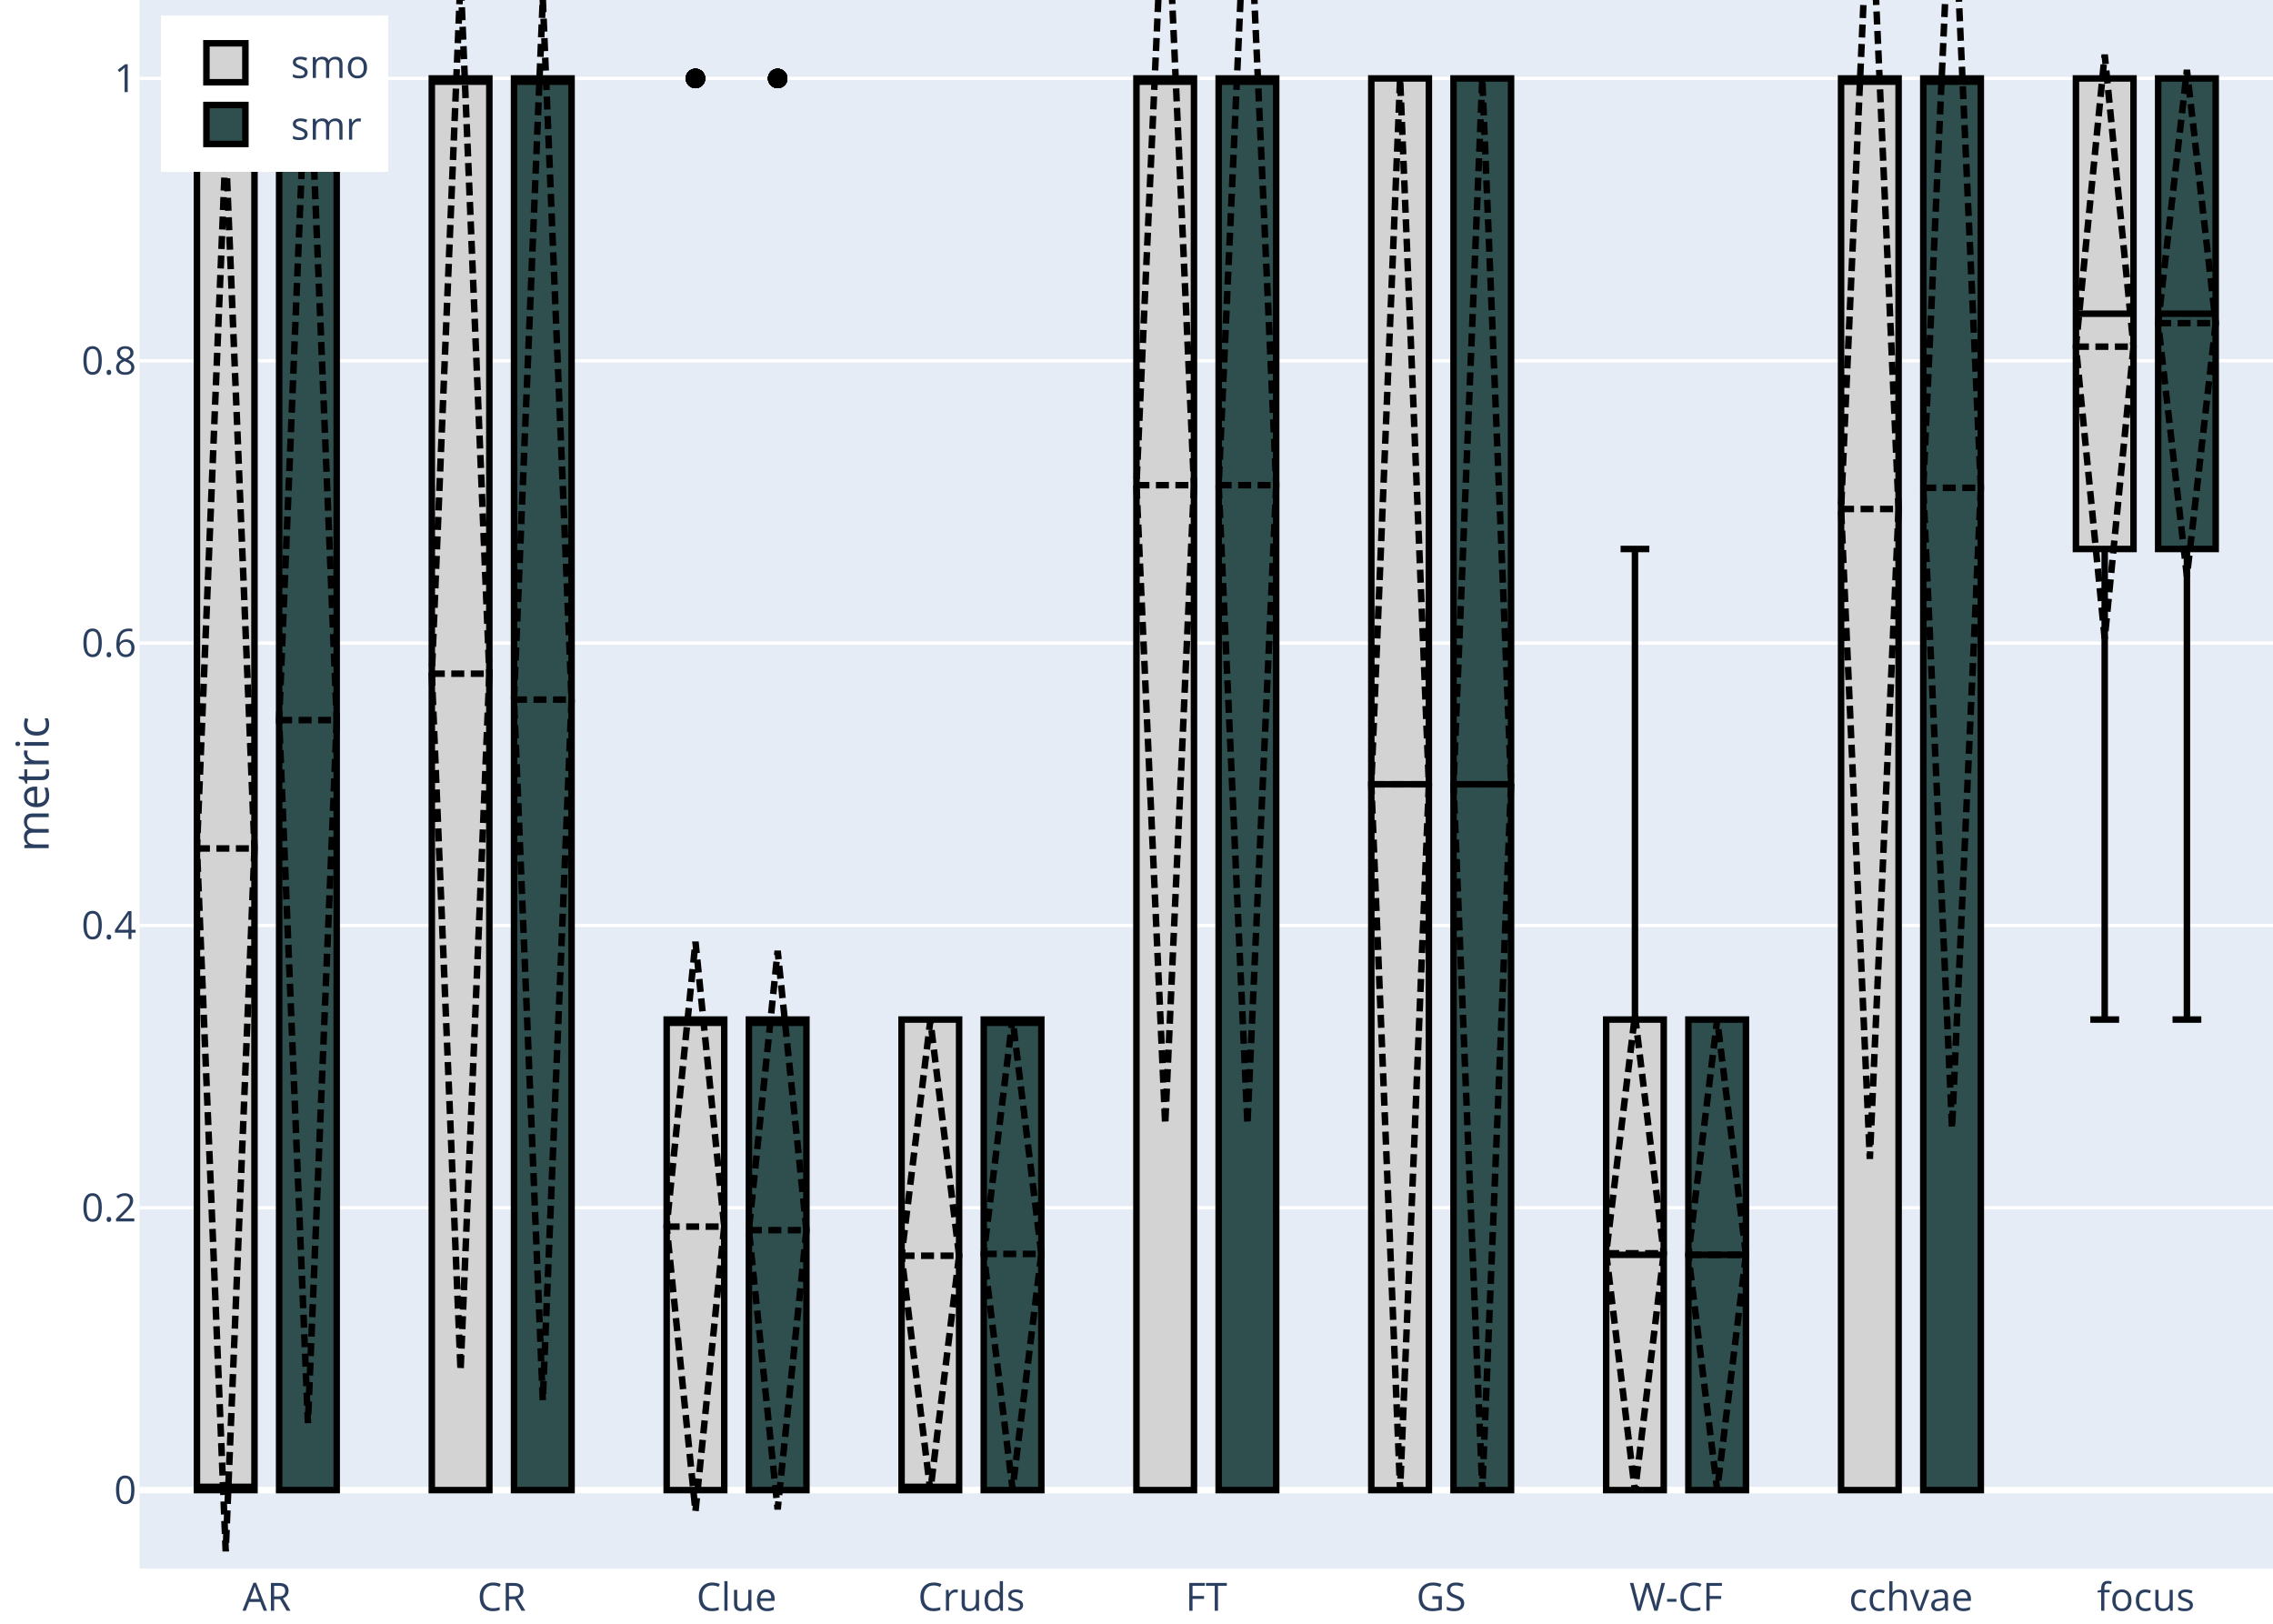
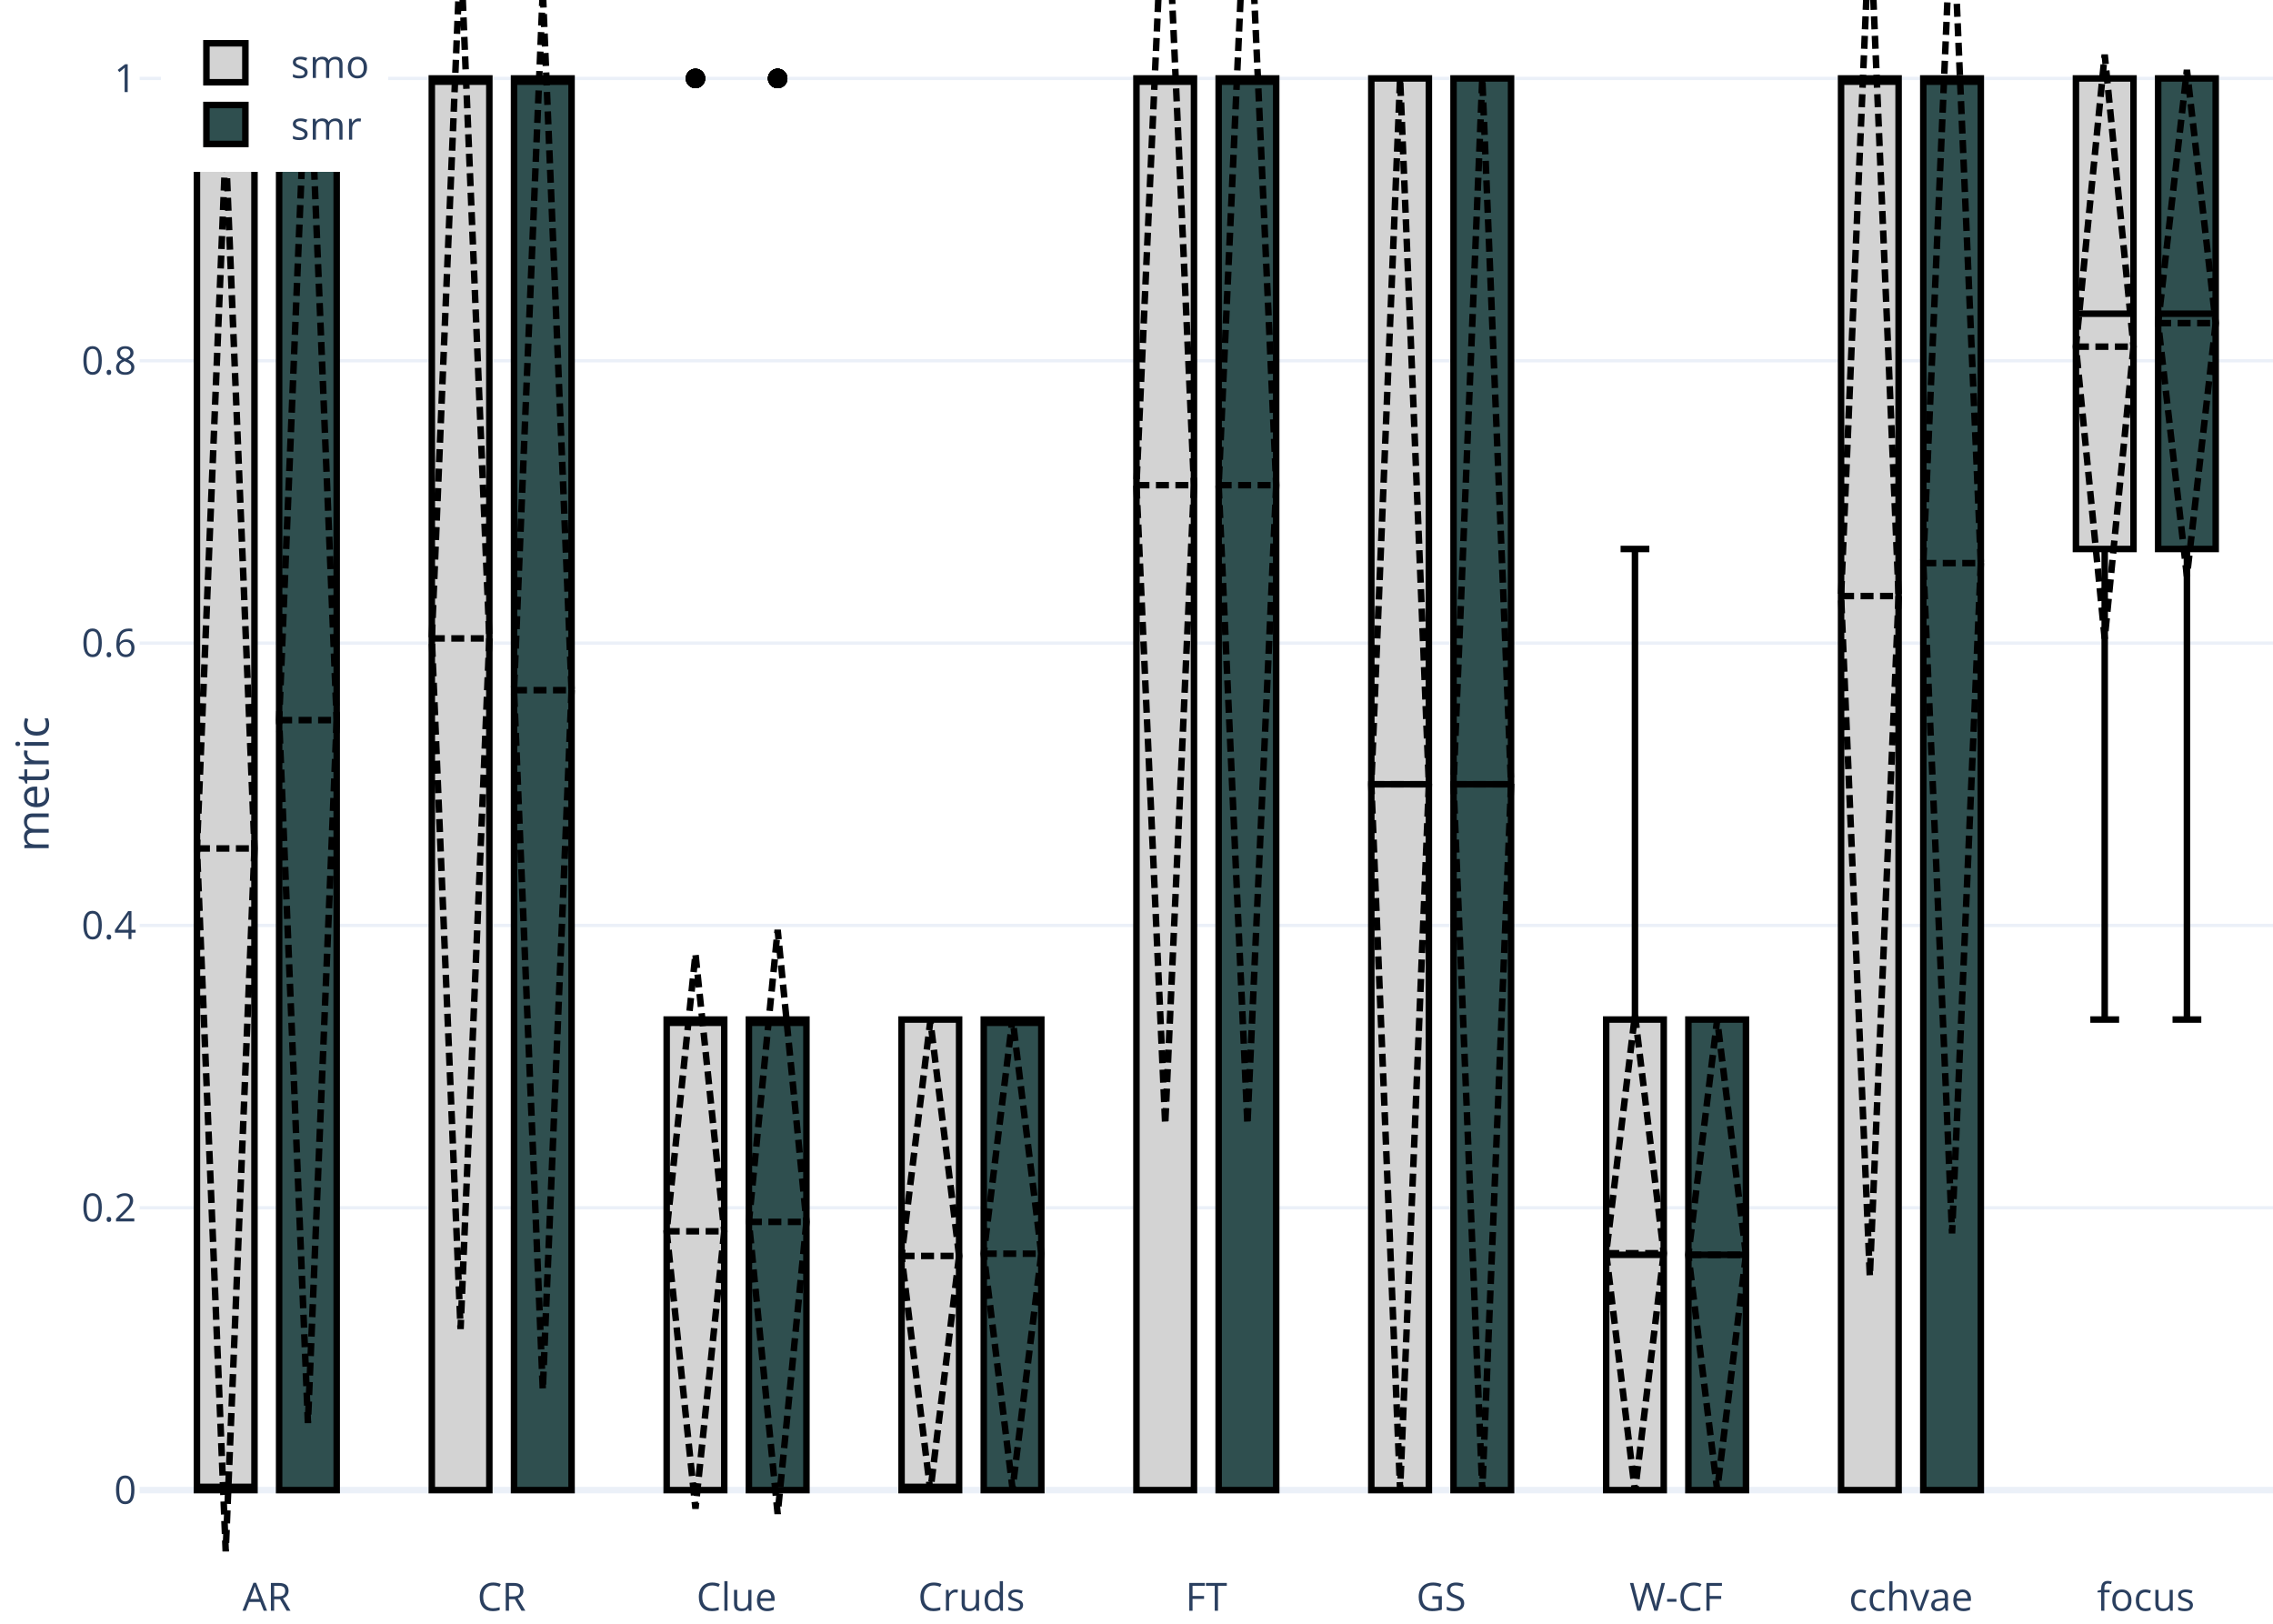
<svg xmlns="http://www.w3.org/2000/svg" class="main-svg" width="700" height="500" style="" viewBox="0 0 700 500">
  <rect x="0" y="0" width="700" height="500" style="fill: rgb(255, 255, 255); fill-opacity: 1;" />
-   <defs id="defs-932825">
+   <defs id="defs-cff759">
    <g class="clips">
-       <clipPath id="clip932825xyplot" class="plotclip">
+       <clipPath id="clipcff759xyplot" class="plotclip">
        <rect width="657" height="483" />
      </clipPath>
-       <clipPath class="axesclip" id="clip932825x">
+       <clipPath class="axesclip" id="clipcff759x">
        <rect x="43" y="0" width="657" height="500" />
      </clipPath>
-       <clipPath class="axesclip" id="clip932825y">
+       <clipPath class="axesclip" id="clipcff759y">
        <rect x="0" y="0" width="700" height="483" />
      </clipPath>
-       <clipPath class="axesclip" id="clip932825xy">
+       <clipPath class="axesclip" id="clipcff759xy">
        <rect x="43" y="0" width="657" height="483" />
      </clipPath>
    </g>
    <g class="gradients" />
    <g class="patterns" />
  </defs>
-   <g class="bglayer">
-     <rect class="bg" x="43" y="0" width="657" height="483" style="fill: rgb(229, 236, 246); fill-opacity: 1; stroke-width: 0;" />
-   </g>
+   <g class="bglayer" />
  <g class="layer-below">
    <g class="imagelayer" />
    <g class="shapelayer" />
  </g>
  <g class="cartesianlayer">
    <g class="subplot xy">
      <g class="layer-subplot">
        <g class="shapelayer" />
        <g class="imagelayer" />
      </g>
      <g class="minor-gridlayer">
        <g class="x" />
        <g class="y" />
      </g>
      <g class="gridlayer">
        <g class="x" />
        <g class="y">
-           <path class="ygrid crisp" transform="translate(0,371.91)" d="M43,0h657" style="stroke: rgb(255, 255, 255); stroke-opacity: 1; stroke-width: 1px;" />
-           <path class="ygrid crisp" transform="translate(0,284.97)" d="M43,0h657" style="stroke: rgb(255, 255, 255); stroke-opacity: 1; stroke-width: 1px;" />
-           <path class="ygrid crisp" transform="translate(0,198.03)" d="M43,0h657" style="stroke: rgb(255, 255, 255); stroke-opacity: 1; stroke-width: 1px;" />
-           <path class="ygrid crisp" transform="translate(0,111.09)" d="M43,0h657" style="stroke: rgb(255, 255, 255); stroke-opacity: 1; stroke-width: 1px;" />
-           <path class="ygrid crisp" transform="translate(0,24.15)" d="M43,0h657" style="stroke: rgb(255, 255, 255); stroke-opacity: 1; stroke-width: 1px;" />
+           <path class="ygrid crisp" transform="translate(0,371.91)" d="M43,0h657" style="stroke: rgb(235, 240, 248); stroke-opacity: 1; stroke-width: 1px;" />
+           <path class="ygrid crisp" transform="translate(0,284.97)" d="M43,0h657" style="stroke: rgb(235, 240, 248); stroke-opacity: 1; stroke-width: 1px;" />
+           <path class="ygrid crisp" transform="translate(0,198.03)" d="M43,0h657" style="stroke: rgb(235, 240, 248); stroke-opacity: 1; stroke-width: 1px;" />
+           <path class="ygrid crisp" transform="translate(0,111.09)" d="M43,0h657" style="stroke: rgb(235, 240, 248); stroke-opacity: 1; stroke-width: 1px;" />
+           <path class="ygrid crisp" transform="translate(0,24.15)" d="M43,0h657" style="stroke: rgb(235, 240, 248); stroke-opacity: 1; stroke-width: 1px;" />
        </g>
      </g>
      <g class="zerolinelayer">
-         <path class="yzl zl crisp" transform="translate(0,458.85)" d="M43,0h657" style="stroke: rgb(255, 255, 255); stroke-opacity: 1; stroke-width: 2px;" />
+         <path class="yzl zl crisp" transform="translate(0,458.85)" d="M43,0h657" style="stroke: rgb(235, 240, 248); stroke-opacity: 1; stroke-width: 2px;" />
      </g>
      <path class="xlines-below" />
      <path class="ylines-below" />
      <g class="overlines-below" />
      <g class="xaxislayer-below" />
      <g class="yaxislayer-below" />
      <g class="overaxes-below" />
-       <g class="plot" transform="translate(43,0)" clip-path="url(#clip932825xyplot)">
+       <g class="plot" transform="translate(43,0)" clip-path="url(#clipcff759xyplot)">
        <g class="boxlayer mlayer">
          <g class="trace boxes" style="opacity: 1;">
            <path class="box" d="M17.65,457.85H35.37M17.65,458.85H35.37V24.15H17.65ZM26.51,458.85V458.85M26.51,24.15V24.15M22.08,458.85H30.94M22.08,24.15H30.94" style="vector-effect: non-scaling-stroke; stroke-width: 2px; stroke: rgb(0, 0, 0); stroke-opacity: 1; fill: rgb(211, 211, 211); fill-opacity: 1;" />
            <path class="box" d="M89.98,25.15H107.7M89.98,458.85H107.7V24.15H89.98ZM98.84,458.85V458.85M98.84,24.15V24.15M94.41,458.85H103.27M94.41,24.15H103.27" style="vector-effect: non-scaling-stroke; stroke-width: 2px; stroke: rgb(0, 0, 0); stroke-opacity: 1; fill: rgb(211, 211, 211); fill-opacity: 1;" />
            <path class="box" d="M162.31,314.95H180.04M162.31,458.85H180.04V313.95H162.31ZM171.18,458.85V458.85M171.18,313.95V313.95M166.74,458.85H175.61M166.74,313.95H175.61" style="vector-effect: non-scaling-stroke; stroke-width: 2px; stroke: rgb(0, 0, 0); stroke-opacity: 1; fill: rgb(211, 211, 211); fill-opacity: 1;" />
            <path class="box" d="M234.65,457.85H252.37M234.65,458.85H252.37V313.95H234.65ZM243.51,458.85V458.85M243.51,313.95V313.95M239.08,458.85H247.94M239.08,313.95H247.94" style="vector-effect: non-scaling-stroke; stroke-width: 2px; stroke: rgb(0, 0, 0); stroke-opacity: 1; fill: rgb(211, 211, 211); fill-opacity: 1;" />
            <path class="box" d="M306.98,25.15H324.7M306.98,458.85H324.7V24.15H306.98ZM315.84,458.85V458.85M315.84,24.15V24.15M311.41,458.85H320.27M311.41,24.15H320.27" style="vector-effect: non-scaling-stroke; stroke-width: 2px; stroke: rgb(0, 0, 0); stroke-opacity: 1; fill: rgb(211, 211, 211); fill-opacity: 1;" />
            <path class="box" d="M379.31,241.5H397.04M379.31,458.85H397.04V24.15H379.31ZM388.18,458.85V458.85M388.18,24.15V24.15M383.74,458.85H392.61M383.74,24.15H392.61" style="vector-effect: non-scaling-stroke; stroke-width: 2px; stroke: rgb(0, 0, 0); stroke-opacity: 1; fill: rgb(211, 211, 211); fill-opacity: 1;" />
            <path class="box" d="M451.65,386.4H469.37M451.65,458.85H469.37V313.95H451.65ZM460.51,458.85V458.85M460.51,313.95V169.05M456.08,458.85H464.94M456.08,169.05H464.94" style="vector-effect: non-scaling-stroke; stroke-width: 2px; stroke: rgb(0, 0, 0); stroke-opacity: 1; fill: rgb(211, 211, 211); fill-opacity: 1;" />
            <path class="box" d="M523.98,25.15H541.7M523.98,458.85H541.7V24.15H523.98ZM532.84,458.85V458.85M532.84,24.15V24.15M528.41,458.85H537.27M528.41,24.15H537.27" style="vector-effect: non-scaling-stroke; stroke-width: 2px; stroke: rgb(0, 0, 0); stroke-opacity: 1; fill: rgb(211, 211, 211); fill-opacity: 1;" />
            <path class="box" d="M596.31,96.6H614.04M596.31,169.05H614.04V24.15H596.31ZM605.17,169.05V313.95M605.17,24.15V24.15M600.74,313.95H609.61M600.74,24.15H609.61" style="vector-effect: non-scaling-stroke; stroke-width: 2px; stroke: rgb(0, 0, 0); stroke-opacity: 1; fill: rgb(211, 211, 211); fill-opacity: 1;" />
            <g class="points" />
            <g class="points" />
            <g class="points">
              <path class="point" transform="translate(171.18,24.15)" d="M3,0A3,3 0 1,1 0,-3A3,3 0 0,1 3,0Z" style="opacity: 1; stroke-width: 0px; fill: rgb(0, 0, 0); fill-opacity: 1;" />
              <path class="point" transform="translate(171.18,24.15)" d="M3,0A3,3 0 1,1 0,-3A3,3 0 0,1 3,0Z" style="opacity: 1; stroke-width: 0px; fill: rgb(0, 0, 0); fill-opacity: 1;" />
              <path class="point" transform="translate(171.18,24.15)" d="M3,0A3,3 0 1,1 0,-3A3,3 0 0,1 3,0Z" style="opacity: 1; stroke-width: 0px; fill: rgb(0, 0, 0); fill-opacity: 1;" />
              <path class="point" transform="translate(171.18,24.15)" d="M3,0A3,3 0 1,1 0,-3A3,3 0 0,1 3,0Z" style="opacity: 1; stroke-width: 0px; fill: rgb(0, 0, 0); fill-opacity: 1;" />
              <path class="point" transform="translate(171.18,24.15)" d="M3,0A3,3 0 1,1 0,-3A3,3 0 0,1 3,0Z" style="opacity: 1; stroke-width: 0px; fill: rgb(0, 0, 0); fill-opacity: 1;" />
-               <path class="point" transform="translate(171.18,24.15)" d="M3,0A3,3 0 1,1 0,-3A3,3 0 0,1 3,0Z" style="opacity: 1; stroke-width: 0px; fill: rgb(0, 0, 0); fill-opacity: 1;" />
-               <path class="point" transform="translate(171.18,24.15)" d="M3,0A3,3 0 1,1 0,-3A3,3 0 0,1 3,0Z" style="opacity: 1; stroke-width: 0px; fill: rgb(0, 0, 0); fill-opacity: 1;" />
-               <path class="point" transform="translate(171.18,24.15)" d="M3,0A3,3 0 1,1 0,-3A3,3 0 0,1 3,0Z" style="opacity: 1; stroke-width: 0px; fill: rgb(0, 0, 0); fill-opacity: 1;" />
            </g>
            <g class="points" />
            <g class="points" />
            <g class="points" />
            <g class="points" />
            <g class="points" />
            <g class="points" />
            <path class="mean" d="M17.65,261.26H35.37m0,0L26.51,477.71L17.65,261.26L26.51,44.81Z" style="fill: none; vector-effect: non-scaling-stroke; stroke-width: 2; stroke-dasharray: 4px, 2px; stroke: rgb(0, 0, 0); stroke-opacity: 1;" />
-             <path class="mean" d="M89.98,207.45H107.7m0,0L98.84,422.11L89.98,207.45L98.84,-7.22Z" style="fill: none; vector-effect: non-scaling-stroke; stroke-width: 2; stroke-dasharray: 4px, 2px; stroke: rgb(0, 0, 0); stroke-opacity: 1;" />
-             <path class="mean" d="M162.31,377.71H180.04m0,0L171.18,465.42L162.31,377.71L171.18,290Z" style="fill: none; vector-effect: non-scaling-stroke; stroke-width: 2; stroke-dasharray: 4px, 2px; stroke: rgb(0, 0, 0); stroke-opacity: 1;" />
-             <path class="mean" d="M234.65,386.68H252.37m0,0L243.51,459.13L234.65,386.68L243.51,314.23Z" style="fill: none; vector-effect: non-scaling-stroke; stroke-width: 2; stroke-dasharray: 4px, 2px; stroke: rgb(0, 0, 0); stroke-opacity: 1;" />
+             <path class="mean" d="M89.98,196.58H107.7m0,0L98.84,409.24L89.98,196.58L98.84,-16.08Z" style="fill: none; vector-effect: non-scaling-stroke; stroke-width: 2; stroke-dasharray: 4px, 2px; stroke: rgb(0, 0, 0); stroke-opacity: 1;" />
+             <path class="mean" d="M162.31,379.15H180.04m0,0L171.18,464.57L162.31,379.15L171.18,293.74Z" style="fill: none; vector-effect: non-scaling-stroke; stroke-width: 2; stroke-dasharray: 4px, 2px; stroke: rgb(0, 0, 0); stroke-opacity: 1;" />
+             <path class="mean" d="M234.65,386.75H252.37m0,0L243.51,459.2L234.65,386.75L243.51,314.3Z" style="fill: none; vector-effect: non-scaling-stroke; stroke-width: 2; stroke-dasharray: 4px, 2px; stroke: rgb(0, 0, 0); stroke-opacity: 1;" />
            <path class="mean" d="M306.98,149.4H324.7m0,0L315.84,346.28L306.98,149.4L315.84,-47.47Z" style="fill: none; vector-effect: non-scaling-stroke; stroke-width: 2; stroke-dasharray: 4px, 2px; stroke: rgb(0, 0, 0); stroke-opacity: 1;" />
            <path class="mean" d="M379.31,241.5H397.04m0,0L388.18,458.85L379.31,241.5L388.18,24.15Z" style="fill: none; vector-effect: non-scaling-stroke; stroke-width: 2; stroke-dasharray: 4px, 2px; stroke: rgb(0, 0, 0); stroke-opacity: 1;" />
-             <path class="mean" d="M451.65,385.93H469.37m0,0L460.51,459.31L451.65,385.93L460.51,312.55Z" style="fill: none; vector-effect: non-scaling-stroke; stroke-width: 2; stroke-dasharray: 4px, 2px; stroke: rgb(0, 0, 0); stroke-opacity: 1;" />
-             <path class="mean" d="M523.98,156.73H541.7m0,0L532.84,356.87L523.98,156.73L532.84,-43.41Z" style="fill: none; vector-effect: non-scaling-stroke; stroke-width: 2; stroke-dasharray: 4px, 2px; stroke: rgb(0, 0, 0); stroke-opacity: 1;" />
+             <path class="mean" d="M451.65,385.91H469.37m0,0L460.51,459.33L451.65,385.91L460.51,312.48Z" style="fill: none; vector-effect: non-scaling-stroke; stroke-width: 2; stroke-dasharray: 4px, 2px; stroke: rgb(0, 0, 0); stroke-opacity: 1;" />
+             <path class="mean" d="M523.98,183.54H541.7m0,0L532.84,393.02L523.98,183.54L532.84,-25.94Z" style="fill: none; vector-effect: non-scaling-stroke; stroke-width: 2; stroke-dasharray: 4px, 2px; stroke: rgb(0, 0, 0); stroke-opacity: 1;" />
            <path class="mean" d="M596.31,106.74H614.04m0,0L605.17,196.66L596.31,106.74L605.17,16.82Z" style="fill: none; vector-effect: non-scaling-stroke; stroke-width: 2; stroke-dasharray: 4px, 2px; stroke: rgb(0, 0, 0); stroke-opacity: 1;" />
          </g>
          <g class="trace boxes" style="opacity: 1;">
            <path class="box" d="M42.96,25.15H60.69M42.96,458.85H60.69V24.15H42.96ZM51.83,458.85V458.85M51.83,24.15V24.15M47.39,458.85H56.26M47.39,24.15H56.26" style="vector-effect: non-scaling-stroke; stroke-width: 2px; stroke: rgb(0, 0, 0); stroke-opacity: 1; fill: rgb(47, 79, 79); fill-opacity: 1;" />
            <path class="box" d="M115.3,25.15H133.02M115.3,458.85H133.02V24.15H115.3ZM124.16,458.85V458.85M124.16,24.15V24.15M119.73,458.85H128.59M119.73,24.15H128.59" style="vector-effect: non-scaling-stroke; stroke-width: 2px; stroke: rgb(0, 0, 0); stroke-opacity: 1; fill: rgb(47, 79, 79); fill-opacity: 1;" />
            <path class="box" d="M187.63,314.95H205.35M187.63,458.85H205.35V313.95H187.63ZM196.49,458.85V458.85M196.49,313.95V313.95M192.06,458.85H200.92M192.06,313.95H200.92" style="vector-effect: non-scaling-stroke; stroke-width: 2px; stroke: rgb(0, 0, 0); stroke-opacity: 1; fill: rgb(47, 79, 79); fill-opacity: 1;" />
            <path class="box" d="M259.96,314.95H277.69M259.96,458.85H277.69V313.95H259.96ZM268.83,458.85V458.85M268.83,313.95V313.95M264.39,458.85H273.26M264.39,313.95H273.26" style="vector-effect: non-scaling-stroke; stroke-width: 2px; stroke: rgb(0, 0, 0); stroke-opacity: 1; fill: rgb(47, 79, 79); fill-opacity: 1;" />
            <path class="box" d="M332.3,25.15H350.02M332.3,458.85H350.02V24.15H332.3ZM341.16,458.85V458.85M341.16,24.15V24.15M336.73,458.85H345.59M336.73,24.15H345.59" style="vector-effect: non-scaling-stroke; stroke-width: 2px; stroke: rgb(0, 0, 0); stroke-opacity: 1; fill: rgb(47, 79, 79); fill-opacity: 1;" />
            <path class="box" d="M404.63,241.5H422.35M404.63,458.85H422.35V24.15H404.63ZM413.49,458.85V458.85M413.49,24.15V24.15M409.06,458.85H417.92M409.06,24.15H417.92" style="vector-effect: non-scaling-stroke; stroke-width: 2px; stroke: rgb(0, 0, 0); stroke-opacity: 1; fill: rgb(47, 79, 79); fill-opacity: 1;" />
            <path class="box" d="M476.96,386.4H494.69M476.96,458.85H494.69V313.95H476.96ZM485.83,458.85V458.85M485.83,313.95V313.95M481.39,458.85H490.26M481.39,313.95H490.26" style="vector-effect: non-scaling-stroke; stroke-width: 2px; stroke: rgb(0, 0, 0); stroke-opacity: 1; fill: rgb(47, 79, 79); fill-opacity: 1;" />
            <path class="box" d="M549.3,25.15H567.02M549.3,458.85H567.02V24.15H549.3ZM558.16,458.85V458.85M558.16,24.15V24.15M553.73,458.85H562.59M553.73,24.15H562.59" style="vector-effect: non-scaling-stroke; stroke-width: 2px; stroke: rgb(0, 0, 0); stroke-opacity: 1; fill: rgb(47, 79, 79); fill-opacity: 1;" />
            <path class="box" d="M621.63,96.6H639.35M621.63,169.05H639.35V24.15H621.63ZM630.49,169.05V313.95M630.49,24.15V24.15M626.06,313.95H634.92M626.06,24.15H634.92" style="vector-effect: non-scaling-stroke; stroke-width: 2px; stroke: rgb(0, 0, 0); stroke-opacity: 1; fill: rgb(47, 79, 79); fill-opacity: 1;" />
            <g class="points" />
            <g class="points" />
            <g class="points">
              <path class="point" transform="translate(196.49,24.15)" d="M3,0A3,3 0 1,1 0,-3A3,3 0 0,1 3,0Z" style="opacity: 1; stroke-width: 0px; fill: rgb(0, 0, 0); fill-opacity: 1;" />
              <path class="point" transform="translate(196.49,24.15)" d="M3,0A3,3 0 1,1 0,-3A3,3 0 0,1 3,0Z" style="opacity: 1; stroke-width: 0px; fill: rgb(0, 0, 0); fill-opacity: 1;" />
              <path class="point" transform="translate(196.49,24.15)" d="M3,0A3,3 0 1,1 0,-3A3,3 0 0,1 3,0Z" style="opacity: 1; stroke-width: 0px; fill: rgb(0, 0, 0); fill-opacity: 1;" />
              <path class="point" transform="translate(196.49,24.15)" d="M3,0A3,3 0 1,1 0,-3A3,3 0 0,1 3,0Z" style="opacity: 1; stroke-width: 0px; fill: rgb(0, 0, 0); fill-opacity: 1;" />
              <path class="point" transform="translate(196.49,24.15)" d="M3,0A3,3 0 1,1 0,-3A3,3 0 0,1 3,0Z" style="opacity: 1; stroke-width: 0px; fill: rgb(0, 0, 0); fill-opacity: 1;" />
              <path class="point" transform="translate(196.49,24.15)" d="M3,0A3,3 0 1,1 0,-3A3,3 0 0,1 3,0Z" style="opacity: 1; stroke-width: 0px; fill: rgb(0, 0, 0); fill-opacity: 1;" />
              <path class="point" transform="translate(196.49,24.15)" d="M3,0A3,3 0 1,1 0,-3A3,3 0 0,1 3,0Z" style="opacity: 1; stroke-width: 0px; fill: rgb(0, 0, 0); fill-opacity: 1;" />
            </g>
            <g class="points" />
            <g class="points" />
            <g class="points" />
            <g class="points" />
            <g class="points" />
            <g class="points" />
            <path class="mean" d="M42.96,221.74H60.69m0,0L51.83,438.19L42.96,221.74L51.83,5.29Z" style="fill: none; vector-effect: non-scaling-stroke; stroke-width: 2; stroke-dasharray: 4px, 2px; stroke: rgb(0, 0, 0); stroke-opacity: 1;" />
-             <path class="mean" d="M115.3,215.42H133.02m0,0L124.16,431.2L115.3,215.42L124.16,-0.36Z" style="fill: none; vector-effect: non-scaling-stroke; stroke-width: 2; stroke-dasharray: 4px, 2px; stroke: rgb(0, 0, 0); stroke-opacity: 1;" />
-             <path class="mean" d="M187.63,378.79H205.35m0,0L196.49,464.79L187.63,378.79L196.49,292.79Z" style="fill: none; vector-effect: non-scaling-stroke; stroke-width: 2; stroke-dasharray: 4px, 2px; stroke: rgb(0, 0, 0); stroke-opacity: 1;" />
-             <path class="mean" d="M259.96,386.12H277.69m0,0L268.83,458.57L259.96,386.12L268.83,313.67Z" style="fill: none; vector-effect: non-scaling-stroke; stroke-width: 2; stroke-dasharray: 4px, 2px; stroke: rgb(0, 0, 0); stroke-opacity: 1;" />
+             <path class="mean" d="M115.3,212.52H133.02m0,0L124.16,427.93L115.3,212.52L124.16,-2.89Z" style="fill: none; vector-effect: non-scaling-stroke; stroke-width: 2; stroke-dasharray: 4px, 2px; stroke: rgb(0, 0, 0); stroke-opacity: 1;" />
+             <path class="mean" d="M187.63,376.26H205.35m0,0L196.49,466.18L187.63,376.26L196.49,286.34Z" style="fill: none; vector-effect: non-scaling-stroke; stroke-width: 2; stroke-dasharray: 4px, 2px; stroke: rgb(0, 0, 0); stroke-opacity: 1;" />
+             <path class="mean" d="M259.96,386.05H277.69m0,0L268.83,458.5L259.96,386.05L268.83,313.6Z" style="fill: none; vector-effect: non-scaling-stroke; stroke-width: 2; stroke-dasharray: 4px, 2px; stroke: rgb(0, 0, 0); stroke-opacity: 1;" />
            <path class="mean" d="M332.3,149.4H350.02m0,0L341.16,346.28L332.3,149.4L341.16,-47.47Z" style="fill: none; vector-effect: non-scaling-stroke; stroke-width: 2; stroke-dasharray: 4px, 2px; stroke: rgb(0, 0, 0); stroke-opacity: 1;" />
            <path class="mean" d="M404.63,241.5H422.35m0,0L413.49,458.85L404.63,241.5L413.49,24.15Z" style="fill: none; vector-effect: non-scaling-stroke; stroke-width: 2; stroke-dasharray: 4px, 2px; stroke: rgb(0, 0, 0); stroke-opacity: 1;" />
            <path class="mean" d="M476.96,386.4H494.69m0,0L485.83,458.85L476.96,386.4L485.83,313.95Z" style="fill: none; vector-effect: non-scaling-stroke; stroke-width: 2; stroke-dasharray: 4px, 2px; stroke: rgb(0, 0, 0); stroke-opacity: 1;" />
-             <path class="mean" d="M549.3,150.21H567.02m0,0L558.16,347.46L549.3,150.21L558.16,-47.04Z" style="fill: none; vector-effect: non-scaling-stroke; stroke-width: 2; stroke-dasharray: 4px, 2px; stroke: rgb(0, 0, 0); stroke-opacity: 1;" />
+             <path class="mean" d="M549.3,173.4H567.02m0,0L558.16,379.8L549.3,173.4L558.16,-33.01Z" style="fill: none; vector-effect: non-scaling-stroke; stroke-width: 2; stroke-dasharray: 4px, 2px; stroke: rgb(0, 0, 0); stroke-opacity: 1;" />
            <path class="mean" d="M621.63,99.5H639.35m0,0L630.49,177.48L621.63,99.5L630.49,21.52Z" style="fill: none; vector-effect: non-scaling-stroke; stroke-width: 2; stroke-dasharray: 4px, 2px; stroke: rgb(0, 0, 0); stroke-opacity: 1;" />
          </g>
        </g>
      </g>
      <g class="overplot" />
      <path class="xlines-above crisp" d="M0,0" style="fill: none;" />
      <path class="ylines-above crisp" d="M0,0" style="fill: none;" />
      <g class="overlines-above" />
      <g class="xaxislayer-above">
        <g class="xtick">
          <text text-anchor="middle" x="0" y="496" transform="translate(82.17,0)" style="font-family: 'Open Sans', verdana, arial, sans-serif; font-size: 12px; fill: rgb(42, 63, 95); fill-opacity: 1; white-space: pre; opacity: 1;">AR</text>
        </g>
        <g class="xtick">
          <text text-anchor="middle" x="0" y="496" transform="translate(154.5,0)" style="font-family: 'Open Sans', verdana, arial, sans-serif; font-size: 12px; fill: rgb(42, 63, 95); fill-opacity: 1; white-space: pre; opacity: 1;">CR</text>
        </g>
        <g class="xtick">
          <text text-anchor="middle" x="0" y="496" transform="translate(226.83,0)" style="font-family: 'Open Sans', verdana, arial, sans-serif; font-size: 12px; fill: rgb(42, 63, 95); fill-opacity: 1; white-space: pre; opacity: 1;">Clue</text>
        </g>
        <g class="xtick">
          <text text-anchor="middle" x="0" y="496" transform="translate(299.17,0)" style="font-family: 'Open Sans', verdana, arial, sans-serif; font-size: 12px; fill: rgb(42, 63, 95); fill-opacity: 1; white-space: pre; opacity: 1;">Cruds</text>
        </g>
        <g class="xtick">
          <text text-anchor="middle" x="0" y="496" transform="translate(371.5,0)" style="font-family: 'Open Sans', verdana, arial, sans-serif; font-size: 12px; fill: rgb(42, 63, 95); fill-opacity: 1; white-space: pre; opacity: 1;">FT</text>
        </g>
        <g class="xtick">
          <text text-anchor="middle" x="0" y="496" transform="translate(443.83,0)" style="font-family: 'Open Sans', verdana, arial, sans-serif; font-size: 12px; fill: rgb(42, 63, 95); fill-opacity: 1; white-space: pre; opacity: 1;">GS</text>
        </g>
        <g class="xtick">
          <text text-anchor="middle" x="0" y="496" transform="translate(516.17,0)" style="font-family: 'Open Sans', verdana, arial, sans-serif; font-size: 12px; fill: rgb(42, 63, 95); fill-opacity: 1; white-space: pre; opacity: 1;">W-CF</text>
        </g>
        <g class="xtick">
          <text text-anchor="middle" x="0" y="496" transform="translate(588.5,0)" style="font-family: 'Open Sans', verdana, arial, sans-serif; font-size: 12px; fill: rgb(42, 63, 95); fill-opacity: 1; white-space: pre; opacity: 1;">cchvae</text>
        </g>
        <g class="xtick">
          <text text-anchor="middle" x="0" y="496" transform="translate(660.83,0)" style="font-family: 'Open Sans', verdana, arial, sans-serif; font-size: 12px; fill: rgb(42, 63, 95); fill-opacity: 1; white-space: pre; opacity: 1;">focus</text>
        </g>
      </g>
      <g class="yaxislayer-above">
        <g class="ytick">
          <text text-anchor="end" x="42" y="4.2" transform="translate(0,458.85)" style="font-family: 'Open Sans', verdana, arial, sans-serif; font-size: 12px; fill: rgb(42, 63, 95); fill-opacity: 1; white-space: pre; opacity: 1;">0</text>
        </g>
        <g class="ytick">
          <text text-anchor="end" x="42" y="4.2" style="font-family: 'Open Sans', verdana, arial, sans-serif; font-size: 12px; fill: rgb(42, 63, 95); fill-opacity: 1; white-space: pre; opacity: 1;" transform="translate(0,371.91)">0.2</text>
        </g>
        <g class="ytick">
          <text text-anchor="end" x="42" y="4.2" style="font-family: 'Open Sans', verdana, arial, sans-serif; font-size: 12px; fill: rgb(42, 63, 95); fill-opacity: 1; white-space: pre; opacity: 1;" transform="translate(0,284.97)">0.4</text>
        </g>
        <g class="ytick">
          <text text-anchor="end" x="42" y="4.2" style="font-family: 'Open Sans', verdana, arial, sans-serif; font-size: 12px; fill: rgb(42, 63, 95); fill-opacity: 1; white-space: pre; opacity: 1;" transform="translate(0,198.03)">0.6</text>
        </g>
        <g class="ytick">
          <text text-anchor="end" x="42" y="4.2" style="font-family: 'Open Sans', verdana, arial, sans-serif; font-size: 12px; fill: rgb(42, 63, 95); fill-opacity: 1; white-space: pre; opacity: 1;" transform="translate(0,111.09)">0.8</text>
        </g>
        <g class="ytick">
          <text text-anchor="end" x="42" y="4.2" style="font-family: 'Open Sans', verdana, arial, sans-serif; font-size: 12px; fill: rgb(42, 63, 95); fill-opacity: 1; white-space: pre; opacity: 1;" transform="translate(0,24.15)">1</text>
        </g>
      </g>
      <g class="overaxes-above" />
    </g>
  </g>
  <g class="polarlayer" />
  <g class="smithlayer" />
  <g class="ternarylayer" />
  <g class="geolayer" />
  <g class="funnelarealayer" />
  <g class="pielayer" />
  <g class="iciclelayer" />
  <g class="treemaplayer" />
  <g class="sunburstlayer" />
  <g class="glimages" />
-   <defs id="topdefs-932825">
+   <defs id="topdefs-cff759">
    <g class="clips" />
-     <clipPath id="legend932825">
+     <clipPath id="legendcff759">
      <rect width="70" height="48" x="0" y="0" />
    </clipPath>
  </defs>
  <g class="layer-above">
    <g class="imagelayer" />
    <g class="shapelayer" />
  </g>
  <g class="infolayer">
    <g class="legend" pointer-events="all" transform="translate(49.57,4.83)">
      <rect class="bg" shape-rendering="crispEdges" width="70" height="48" x="0" y="0" style="stroke: rgb(68, 68, 68); stroke-opacity: 1; fill: rgb(255, 255, 255); fill-opacity: 1; stroke-width: 0px;" />
-       <g class="scrollbox" transform="" clip-path="url(#legend932825)">
+       <g class="scrollbox" transform="" clip-path="url(#legendcff759)">
        <g class="groups">
          <g class="traces" transform="translate(0,14.5)" style="opacity: 1;">
            <text class="legendtext" text-anchor="start" x="40" y="4.68" style="font-family: 'Open Sans', verdana, arial, sans-serif; font-size: 12px; fill: rgb(42, 63, 95); fill-opacity: 1; white-space: pre;">smo</text>
            <g class="layers" style="opacity: 1;">
              <g class="legendfill" />
              <g class="legendlines" />
              <g class="legendsymbols">
                <g class="legendpoints">
                  <path class="legendbox" d="M6,6H-6V-6H6Z" transform="translate(20,0)" style="stroke-width: 2px; fill: rgb(211, 211, 211); fill-opacity: 1; stroke: rgb(0, 0, 0); stroke-opacity: 1;" />
                </g>
              </g>
            </g>
            <rect class="legendtoggle" x="0" y="-9.5" width="64.141" height="19" style="fill: rgb(0, 0, 0); fill-opacity: 0;" />
          </g>
          <g class="traces" transform="translate(0,33.5)" style="opacity: 1;">
            <text class="legendtext" text-anchor="start" x="40" y="4.68" style="font-family: 'Open Sans', verdana, arial, sans-serif; font-size: 12px; fill: rgb(42, 63, 95); fill-opacity: 1; white-space: pre;">smr</text>
            <g class="layers" style="opacity: 1;">
              <g class="legendfill" />
              <g class="legendlines" />
              <g class="legendsymbols">
                <g class="legendpoints">
                  <path class="legendbox" d="M6,6H-6V-6H6Z" transform="translate(20,0)" style="stroke-width: 2px; fill: rgb(47, 79, 79); fill-opacity: 1; stroke: rgb(0, 0, 0); stroke-opacity: 1;" />
                </g>
              </g>
            </g>
            <rect class="legendtoggle" x="0" y="-9.5" width="64.141" height="19" style="fill: rgb(0, 0, 0); fill-opacity: 0;" />
          </g>
        </g>
      </g>
      <rect class="scrollbar" rx="20" ry="3" width="0" height="0" x="0" y="0" style="fill: rgb(128, 139, 164); fill-opacity: 1;" />
    </g>
    <g class="g-gtitle" />
    <g class="g-xtitle" />
    <g class="g-ytitle" transform="translate(14.22168,0)">
      <text class="ytitle" transform="rotate(-90,0.778125,241.5)" x="0.778" y="241.5" text-anchor="middle" style="font-family: 'Open Sans', verdana, arial, sans-serif; font-size: 14px; fill: rgb(42, 63, 95); opacity: 1; font-weight: normal; white-space: pre;">metric</text>
    </g>
  </g>
</svg>
